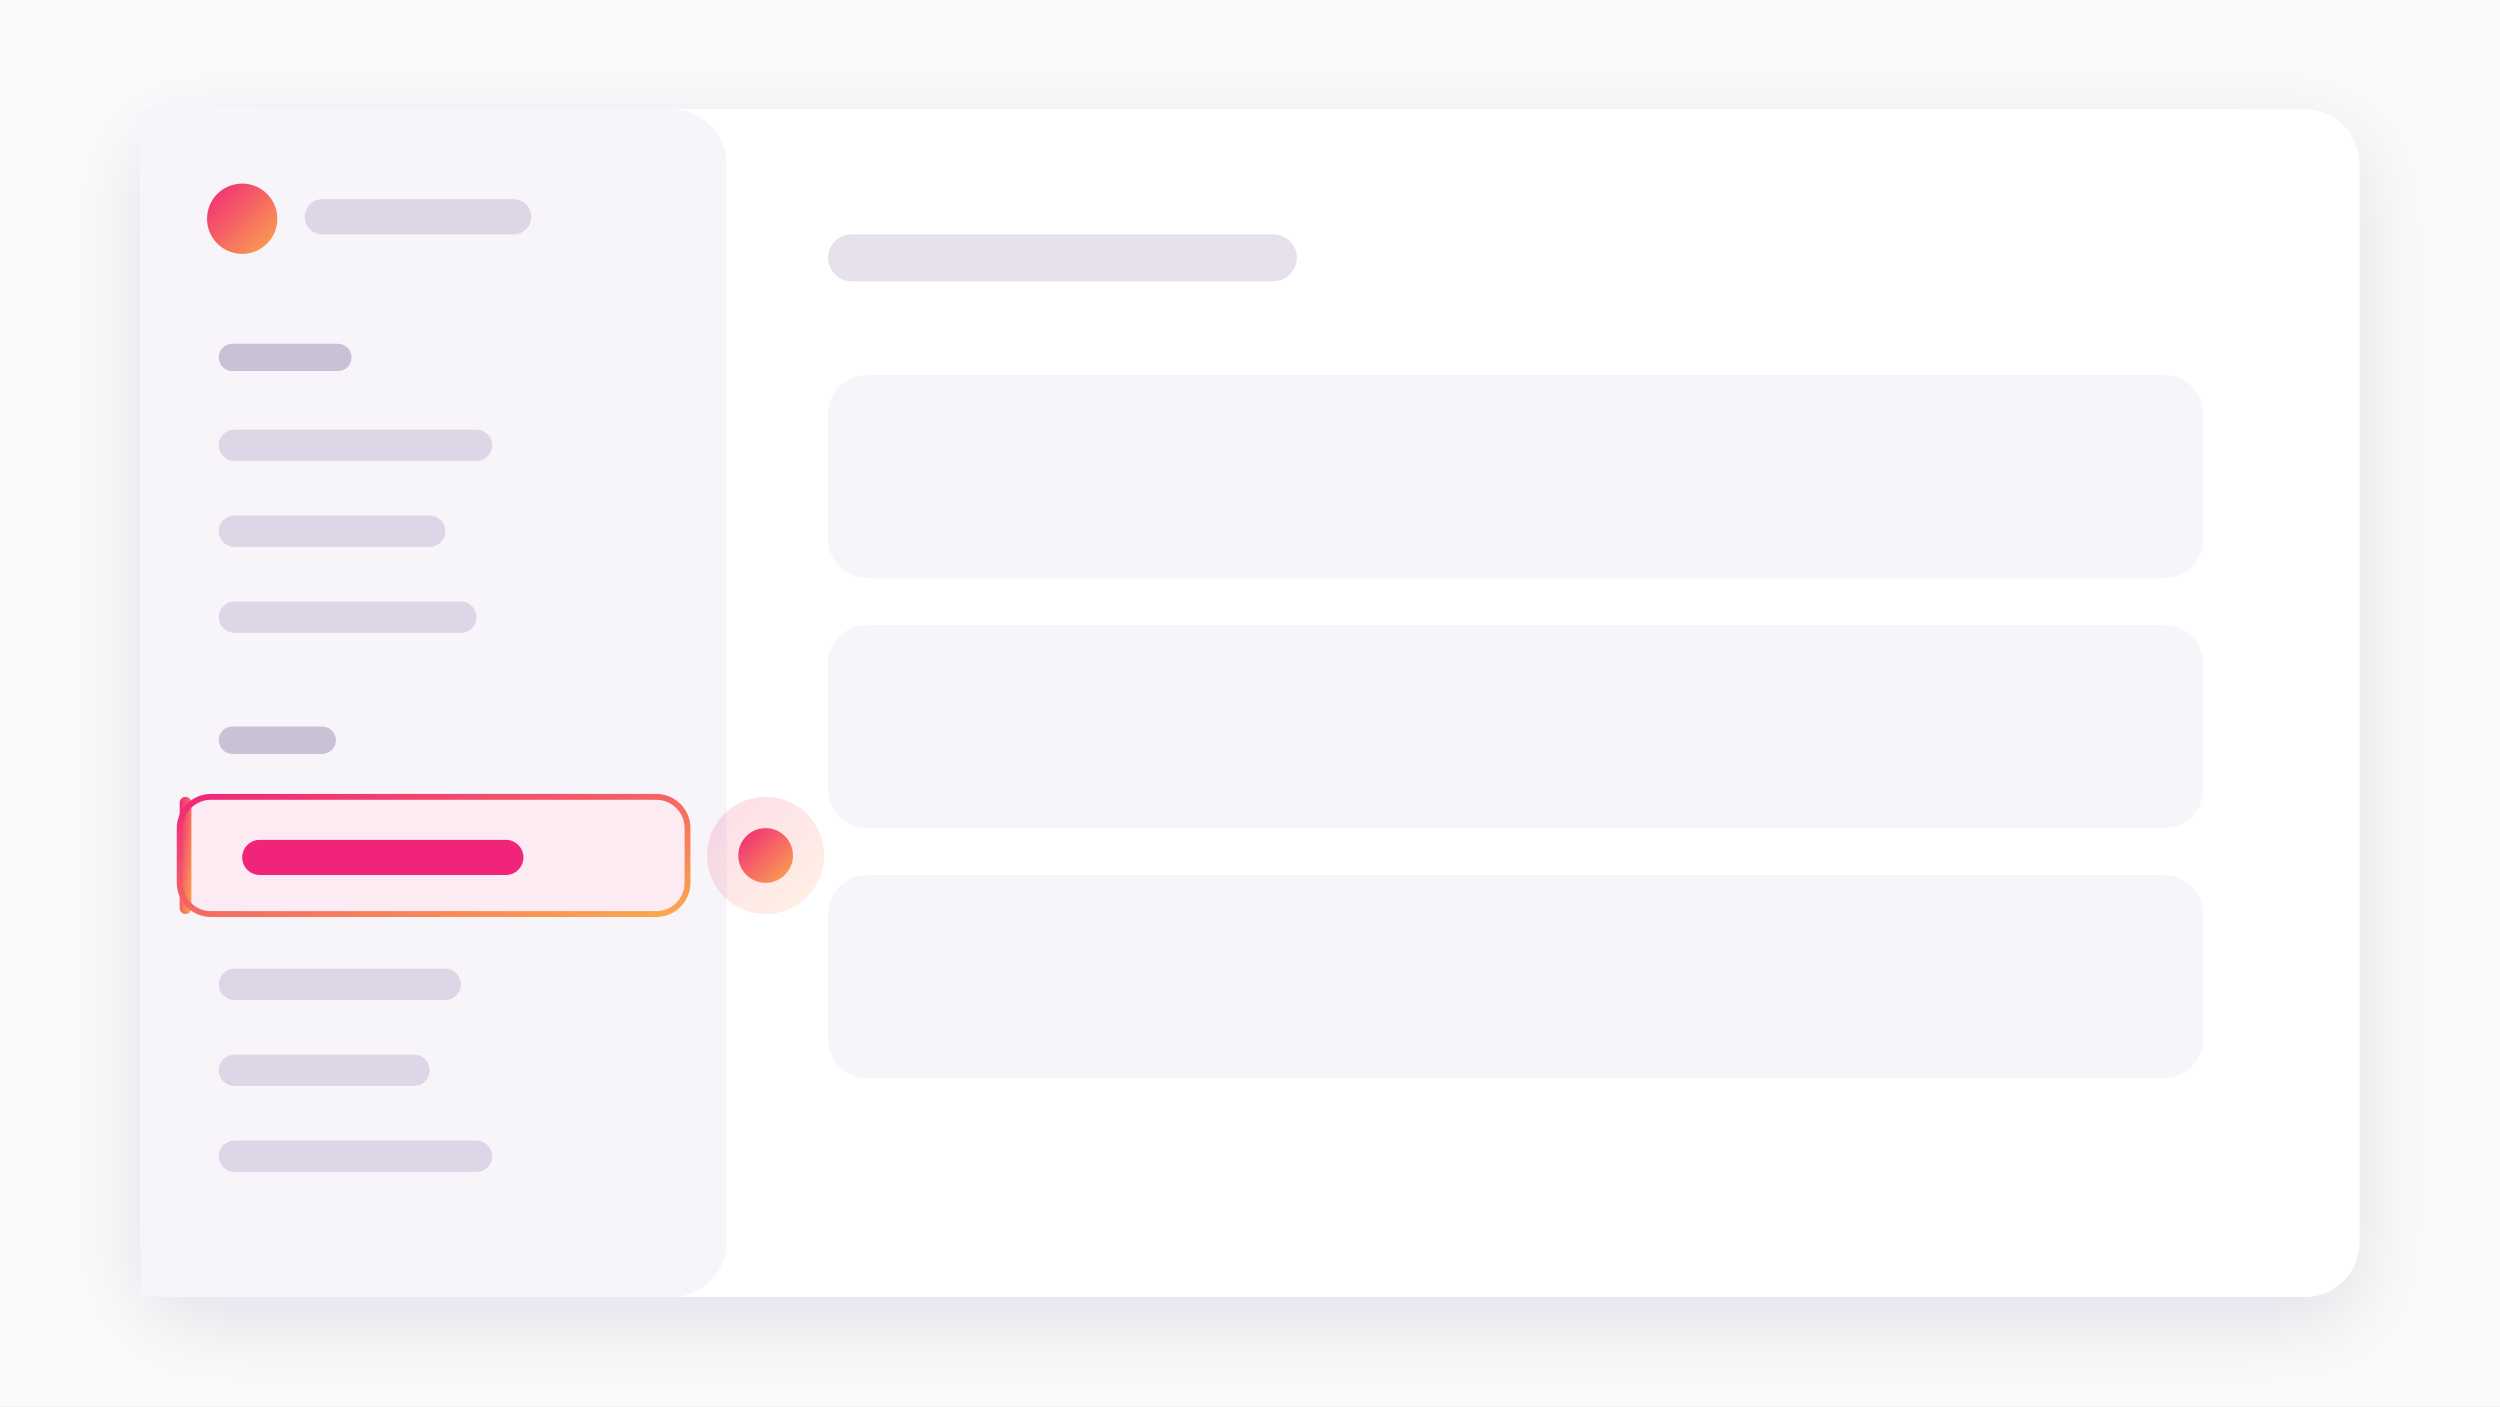
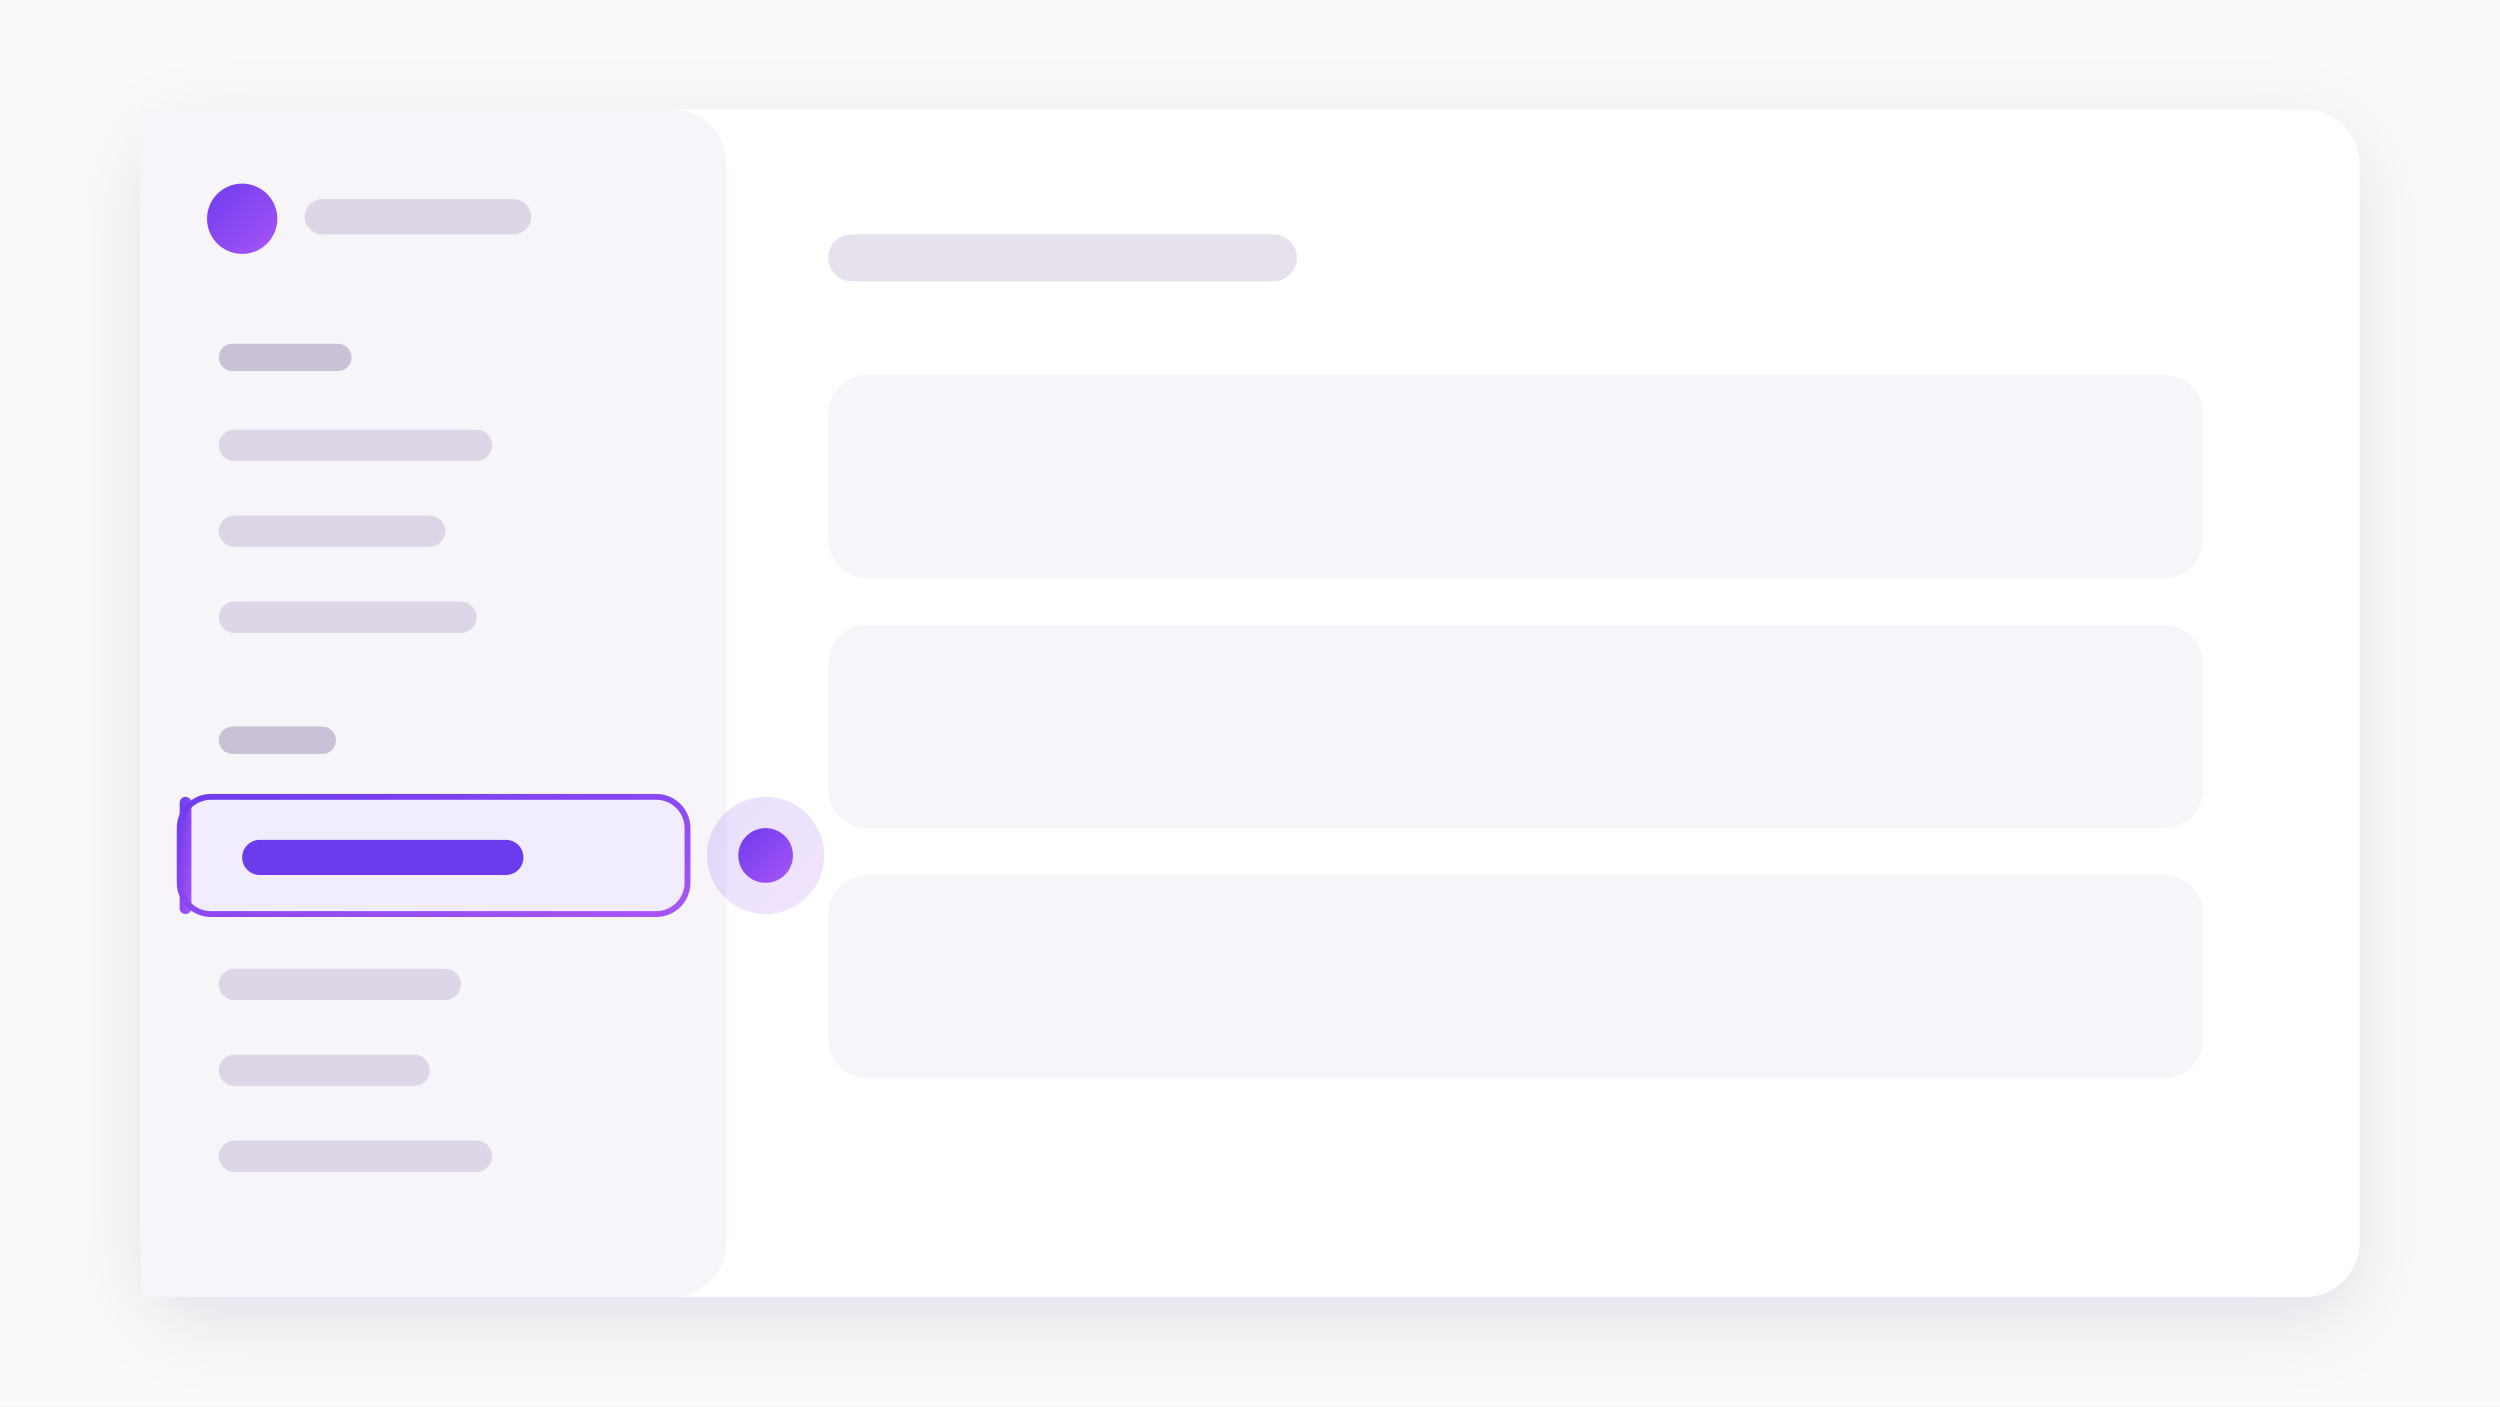
<svg xmlns="http://www.w3.org/2000/svg" viewBox="0 0 640 360" role="img" aria-label="The portal sidebar with Assistants highlighted under the Build group.">
  <defs>
    <linearGradient id="g1" x1="0" y1="0" x2="1" y2="1">
-       <stop offset="0" stop-color="#F0257A" />
-       <stop offset="1" stop-color="#FBA94C" />
+       <stop offset="0" stop-color="#6D3BEE" />
+       <stop offset="1" stop-color="#A855F7" />
    </linearGradient>
    <filter id="s1" x="-20%" y="-20%" width="140%" height="140%">
      <feDropShadow dx="0" dy="6" stdDeviation="10" flood-color="#1B1230" flood-opacity="0.10" />
    </filter>
  </defs>
  <rect width="640" height="360" fill="#FBF9FC" />
  <g filter="url(#s1)">
    <rect x="36" y="28" width="568" height="304" rx="14" fill="#fff" />
  </g>
  <rect x="36" y="28" width="150" height="304" rx="14" fill="#F7F4FA" />
  <rect x="36" y="28" width="14" height="304" fill="#F7F4FA" />
  <circle cx="62" cy="56" r="9" fill="url(#g1)" />
  <rect x="78" y="51" width="58" height="9" rx="4.5" fill="#DDD6E6" />
  <rect x="56" y="88" width="34" height="7" rx="3.5" fill="#C9C1D6" />
  <rect x="56" y="110" width="70" height="8" rx="4" fill="#DDD6E6" />
  <rect x="56" y="132" width="58" height="8" rx="4" fill="#DDD6E6" />
  <rect x="56" y="154" width="66" height="8" rx="4" fill="#DDD6E6" />
  <rect x="56" y="186" width="30" height="7" rx="3.5" fill="#C9C1D6" />
-   <rect x="46" y="204" width="130" height="30" rx="8" fill="#FDEBF3" />
+   <rect x="46" y="204" width="130" height="30" rx="8" fill="#F1ECFE" />
  <rect x="46" y="204" width="3" height="30" rx="1.5" fill="url(#g1)" />
-   <rect x="62" y="215" width="72" height="9" rx="4.5" fill="#F0257A" />
+   <rect x="62" y="215" width="72" height="9" rx="4.5" fill="#6D3BEE" />
  <rect x="46" y="204" width="130" height="30" rx="8" fill="none" stroke="url(#g1)" stroke-width="1.5" />
  <rect x="56" y="248" width="62" height="8" rx="4" fill="#DDD6E6" />
  <rect x="56" y="270" width="54" height="8" rx="4" fill="#DDD6E6" />
  <rect x="56" y="292" width="70" height="8" rx="4" fill="#DDD6E6" />
  <rect x="212" y="60" width="120" height="12" rx="6" fill="#E7E1EE" />
  <rect x="212" y="96" width="352" height="52" rx="10" fill="#F7F4FA" />
  <rect x="212" y="160" width="352" height="52" rx="10" fill="#F7F4FA" />
  <rect x="212" y="224" width="352" height="52" rx="10" fill="#F7F4FA" />
  <circle cx="196" cy="219" r="15" fill="url(#g1)" opacity="0.16" />
  <circle cx="196" cy="219" r="7" fill="url(#g1)" />
</svg>
